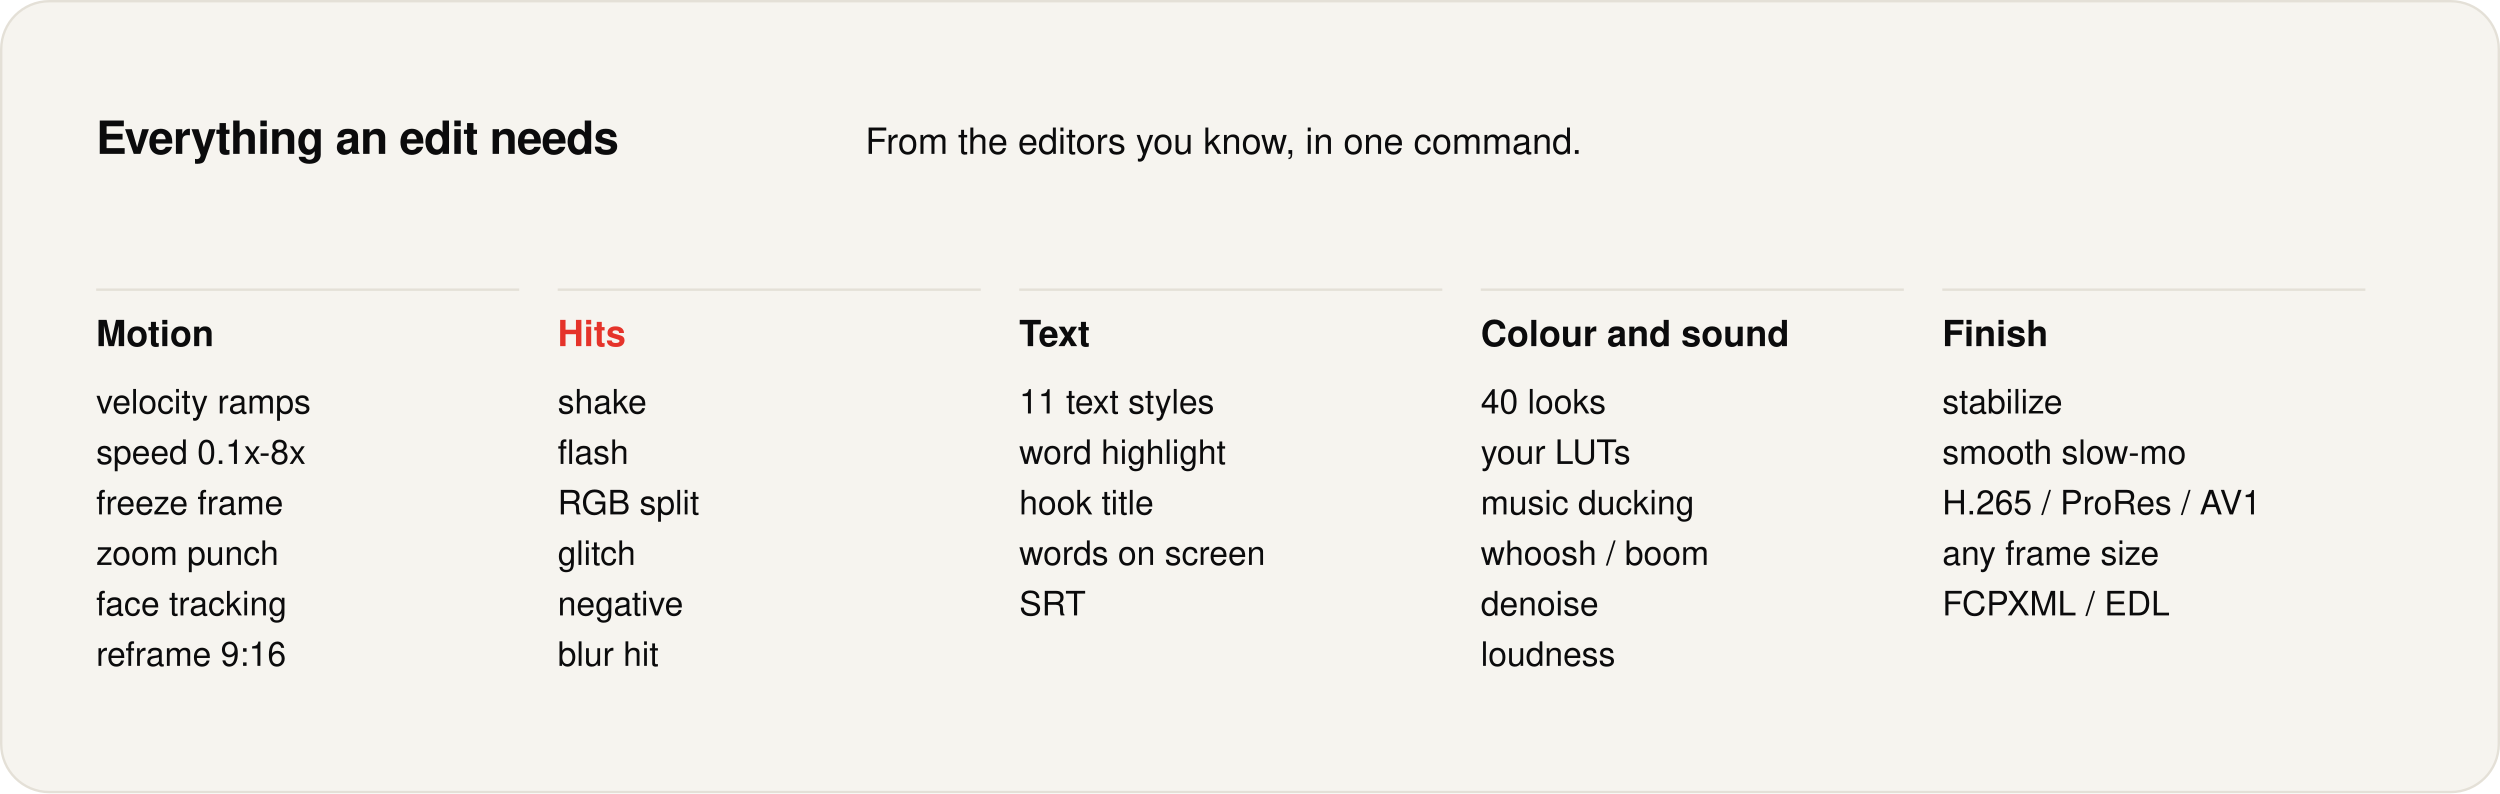
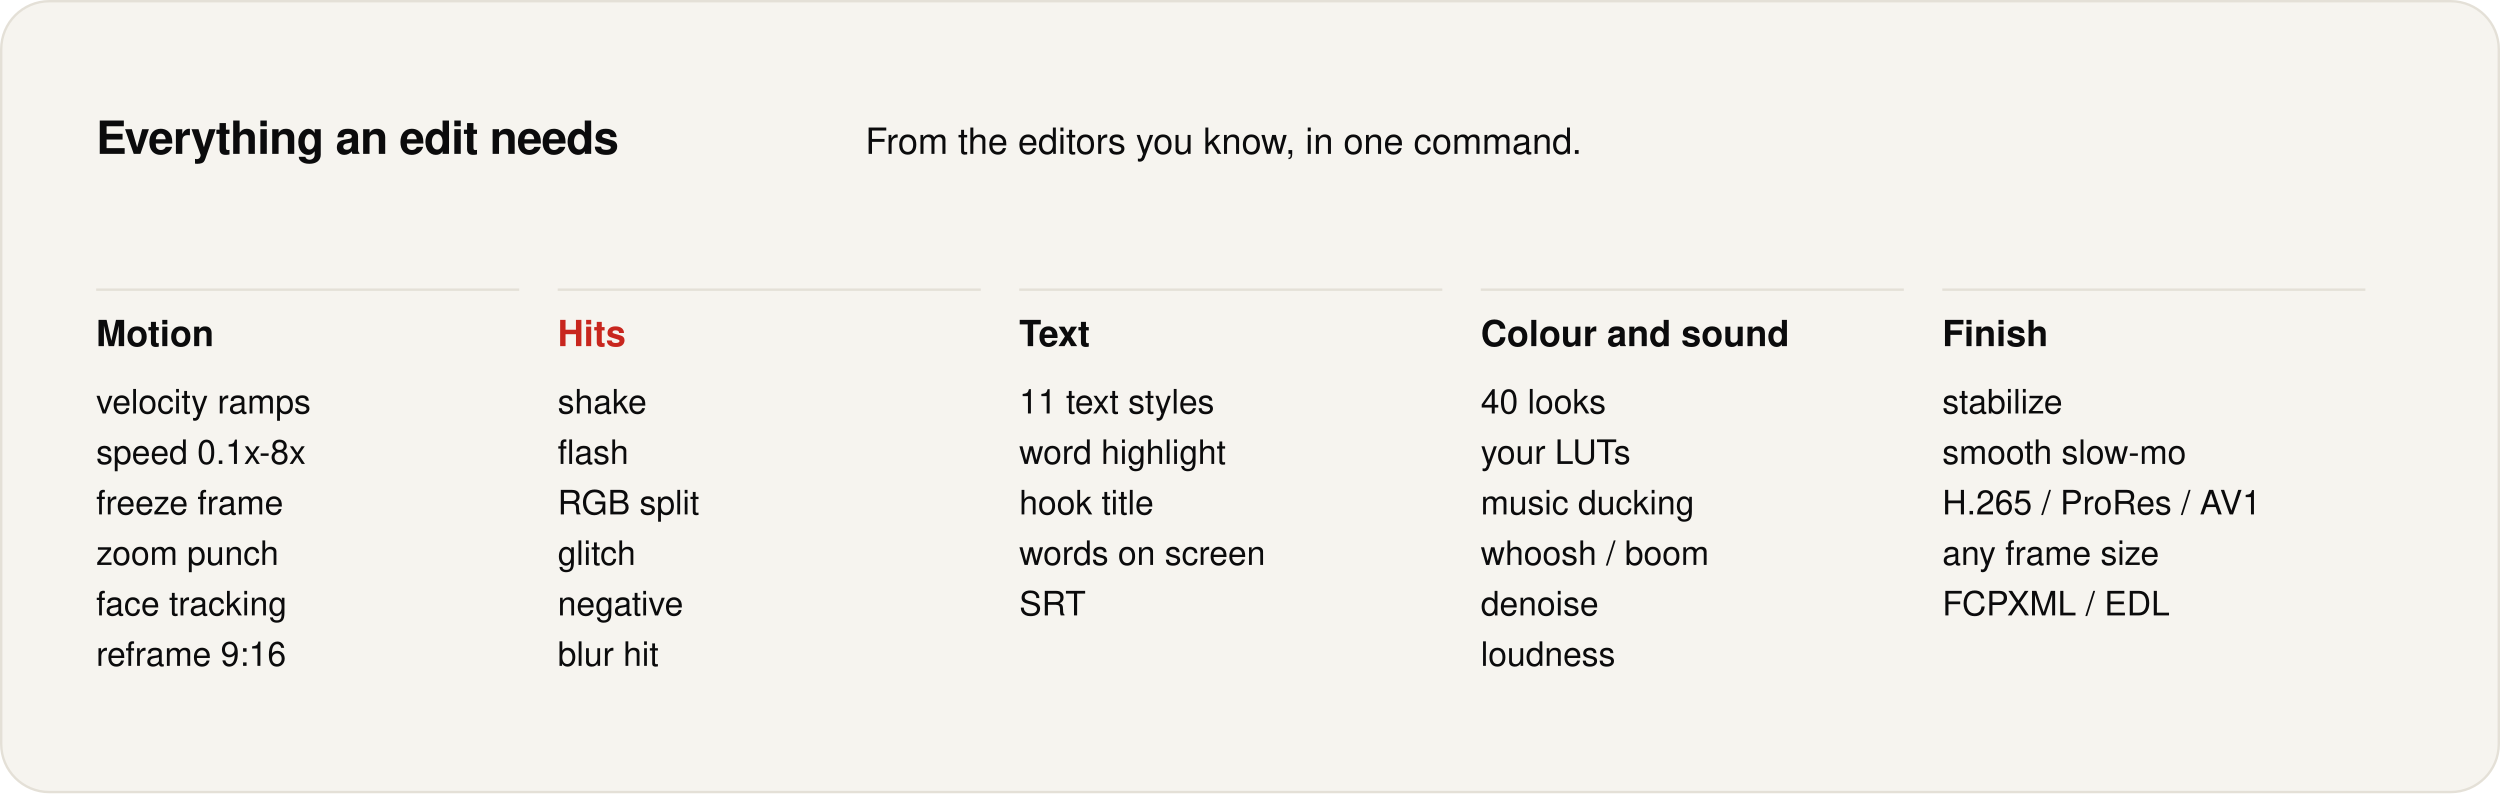
<svg xmlns="http://www.w3.org/2000/svg" width="1040" height="330" viewBox="0 0 1040 330" role="img" aria-label="Everything an edit needs: speed ramps, freeze, face tracking, hits, captions, looks, LUTs, music ducking, stabilize, ProRes">
  <rect x="0.5" y="0.5" width="1039" height="329" rx="20" fill="#F6F4EF" stroke="#E4E0D7" />
  <g transform="translate(40,40)">
    <text x="0" y="24" font-family="Helvetica Neue, Helvetica, Arial, Liberation Sans, sans-serif" font-weight="700" font-size="19" fill="#0B0B0C" text-anchor="start" letter-spacing="-0.3">Everything an edit needs</text>
    <text x="320" y="24" font-family="Helvetica Neue, Helvetica, Arial, Liberation Sans, sans-serif" font-weight="300" font-size="15" fill="#0B0B0C" text-anchor="start" letter-spacing="0">From the editors you know, in one command.</text>
    <line x1="0" y1="80.5" x2="176" y2="80.5" stroke="#E4E0D7" stroke-width="1" />
    <text x="0" y="104" font-family="Helvetica Neue, Helvetica, Arial, Liberation Sans, sans-serif" font-weight="700" font-size="15" fill="#0B0B0C" text-anchor="start" letter-spacing="0">Motion</text>
    <text x="0" y="132" font-family="Helvetica Neue, Helvetica, Arial, Liberation Sans, sans-serif" font-weight="300" font-size="14" fill="#0B0B0C" text-anchor="start" letter-spacing="0">velocity ramps</text>
    <text x="0" y="153" font-family="Helvetica Neue, Helvetica, Arial, Liberation Sans, sans-serif" font-weight="300" font-size="14" fill="#0B0B0C" text-anchor="start" letter-spacing="0">speed 0.1x-8x</text>
    <text x="0" y="174" font-family="Helvetica Neue, Helvetica, Arial, Liberation Sans, sans-serif" font-weight="300" font-size="14" fill="#0B0B0C" text-anchor="start" letter-spacing="0">freeze frame</text>
    <text x="0" y="195" font-family="Helvetica Neue, Helvetica, Arial, Liberation Sans, sans-serif" font-weight="300" font-size="14" fill="#0B0B0C" text-anchor="start" letter-spacing="0">zoom punch</text>
    <text x="0" y="216" font-family="Helvetica Neue, Helvetica, Arial, Liberation Sans, sans-serif" font-weight="300" font-size="14" fill="#0B0B0C" text-anchor="start" letter-spacing="0">face tracking</text>
    <text x="0" y="237" font-family="Helvetica Neue, Helvetica, Arial, Liberation Sans, sans-serif" font-weight="300" font-size="14" fill="#0B0B0C" text-anchor="start" letter-spacing="0">reframe 9:16</text>
    <line x1="192" y1="80.5" x2="368" y2="80.5" stroke="#E4E0D7" stroke-width="1" />
-     <text x="192" y="104" font-family="Helvetica Neue, Helvetica, Arial, Liberation Sans, sans-serif" font-weight="700" font-size="15" fill="#E5332A" text-anchor="start" letter-spacing="0">Hits</text>
+     <text x="192" y="104" font-family="Helvetica Neue, Helvetica, Arial, Liberation Sans, sans-serif" font-weight="700" font-size="15" fill="#C8261E" text-anchor="start" letter-spacing="0">Hits</text>
    <text x="192" y="132" font-family="Helvetica Neue, Helvetica, Arial, Liberation Sans, sans-serif" font-weight="300" font-size="14" fill="#0B0B0C" text-anchor="start" letter-spacing="0">shake</text>
    <text x="192" y="153" font-family="Helvetica Neue, Helvetica, Arial, Liberation Sans, sans-serif" font-weight="300" font-size="14" fill="#0B0B0C" text-anchor="start" letter-spacing="0">flash</text>
    <text x="192" y="174" font-family="Helvetica Neue, Helvetica, Arial, Liberation Sans, sans-serif" font-weight="300" font-size="14" fill="#0B0B0C" text-anchor="start" letter-spacing="0">RGB split</text>
    <text x="192" y="195" font-family="Helvetica Neue, Helvetica, Arial, Liberation Sans, sans-serif" font-weight="300" font-size="14" fill="#0B0B0C" text-anchor="start" letter-spacing="0">glitch</text>
    <text x="192" y="216" font-family="Helvetica Neue, Helvetica, Arial, Liberation Sans, sans-serif" font-weight="300" font-size="14" fill="#0B0B0C" text-anchor="start" letter-spacing="0">negative</text>
    <text x="192" y="237" font-family="Helvetica Neue, Helvetica, Arial, Liberation Sans, sans-serif" font-weight="300" font-size="14" fill="#0B0B0C" text-anchor="start" letter-spacing="0">blur hit</text>
    <line x1="384" y1="80.5" x2="560" y2="80.5" stroke="#E4E0D7" stroke-width="1" />
    <text x="384" y="104" font-family="Helvetica Neue, Helvetica, Arial, Liberation Sans, sans-serif" font-weight="700" font-size="15" fill="#0B0B0C" text-anchor="start" letter-spacing="0">Text</text>
    <text x="384" y="132" font-family="Helvetica Neue, Helvetica, Arial, Liberation Sans, sans-serif" font-weight="300" font-size="14" fill="#0B0B0C" text-anchor="start" letter-spacing="0">11 text styles</text>
    <text x="384" y="153" font-family="Helvetica Neue, Helvetica, Arial, Liberation Sans, sans-serif" font-weight="300" font-size="14" fill="#0B0B0C" text-anchor="start" letter-spacing="0">word highlight</text>
    <text x="384" y="174" font-family="Helvetica Neue, Helvetica, Arial, Liberation Sans, sans-serif" font-weight="300" font-size="14" fill="#0B0B0C" text-anchor="start" letter-spacing="0">hook title</text>
    <text x="384" y="195" font-family="Helvetica Neue, Helvetica, Arial, Liberation Sans, sans-serif" font-weight="300" font-size="14" fill="#0B0B0C" text-anchor="start" letter-spacing="0">words on screen</text>
    <text x="384" y="216" font-family="Helvetica Neue, Helvetica, Arial, Liberation Sans, sans-serif" font-weight="300" font-size="14" fill="#0B0B0C" text-anchor="start" letter-spacing="0">SRT</text>
    <line x1="576" y1="80.5" x2="752" y2="80.5" stroke="#E4E0D7" stroke-width="1" />
    <text x="576" y="104" font-family="Helvetica Neue, Helvetica, Arial, Liberation Sans, sans-serif" font-weight="700" font-size="15" fill="#0B0B0C" text-anchor="start" letter-spacing="0">Colour and sound</text>
    <text x="576" y="132" font-family="Helvetica Neue, Helvetica, Arial, Liberation Sans, sans-serif" font-weight="300" font-size="14" fill="#0B0B0C" text-anchor="start" letter-spacing="0">40 looks</text>
    <text x="576" y="153" font-family="Helvetica Neue, Helvetica, Arial, Liberation Sans, sans-serif" font-weight="300" font-size="14" fill="#0B0B0C" text-anchor="start" letter-spacing="0">your LUTs</text>
    <text x="576" y="174" font-family="Helvetica Neue, Helvetica, Arial, Liberation Sans, sans-serif" font-weight="300" font-size="14" fill="#0B0B0C" text-anchor="start" letter-spacing="0">music ducking</text>
    <text x="576" y="195" font-family="Helvetica Neue, Helvetica, Arial, Liberation Sans, sans-serif" font-weight="300" font-size="14" fill="#0B0B0C" text-anchor="start" letter-spacing="0">whoosh / boom</text>
    <text x="576" y="216" font-family="Helvetica Neue, Helvetica, Arial, Liberation Sans, sans-serif" font-weight="300" font-size="14" fill="#0B0B0C" text-anchor="start" letter-spacing="0">denoise</text>
    <text x="576" y="237" font-family="Helvetica Neue, Helvetica, Arial, Liberation Sans, sans-serif" font-weight="300" font-size="14" fill="#0B0B0C" text-anchor="start" letter-spacing="0">loudness</text>
    <line x1="768" y1="80.5" x2="944" y2="80.5" stroke="#E4E0D7" stroke-width="1" />
    <text x="768" y="104" font-family="Helvetica Neue, Helvetica, Arial, Liberation Sans, sans-serif" font-weight="700" font-size="15" fill="#0B0B0C" text-anchor="start" letter-spacing="0">Finish</text>
    <text x="768" y="132" font-family="Helvetica Neue, Helvetica, Arial, Liberation Sans, sans-serif" font-weight="300" font-size="14" fill="#0B0B0C" text-anchor="start" letter-spacing="0">stabilize</text>
    <text x="768" y="153" font-family="Helvetica Neue, Helvetica, Arial, Liberation Sans, sans-serif" font-weight="300" font-size="14" fill="#0B0B0C" text-anchor="start" letter-spacing="0">smooth slow-mo</text>
    <text x="768" y="174" font-family="Helvetica Neue, Helvetica, Arial, Liberation Sans, sans-serif" font-weight="300" font-size="14" fill="#0B0B0C" text-anchor="start" letter-spacing="0">H.265 / ProRes / AV1</text>
    <text x="768" y="195" font-family="Helvetica Neue, Helvetica, Arial, Liberation Sans, sans-serif" font-weight="300" font-size="14" fill="#0B0B0C" text-anchor="start" letter-spacing="0">any frame size</text>
    <text x="768" y="216" font-family="Helvetica Neue, Helvetica, Arial, Liberation Sans, sans-serif" font-weight="300" font-size="14" fill="#0B0B0C" text-anchor="start" letter-spacing="0">FCPXML / EDL</text>
  </g>
</svg>
